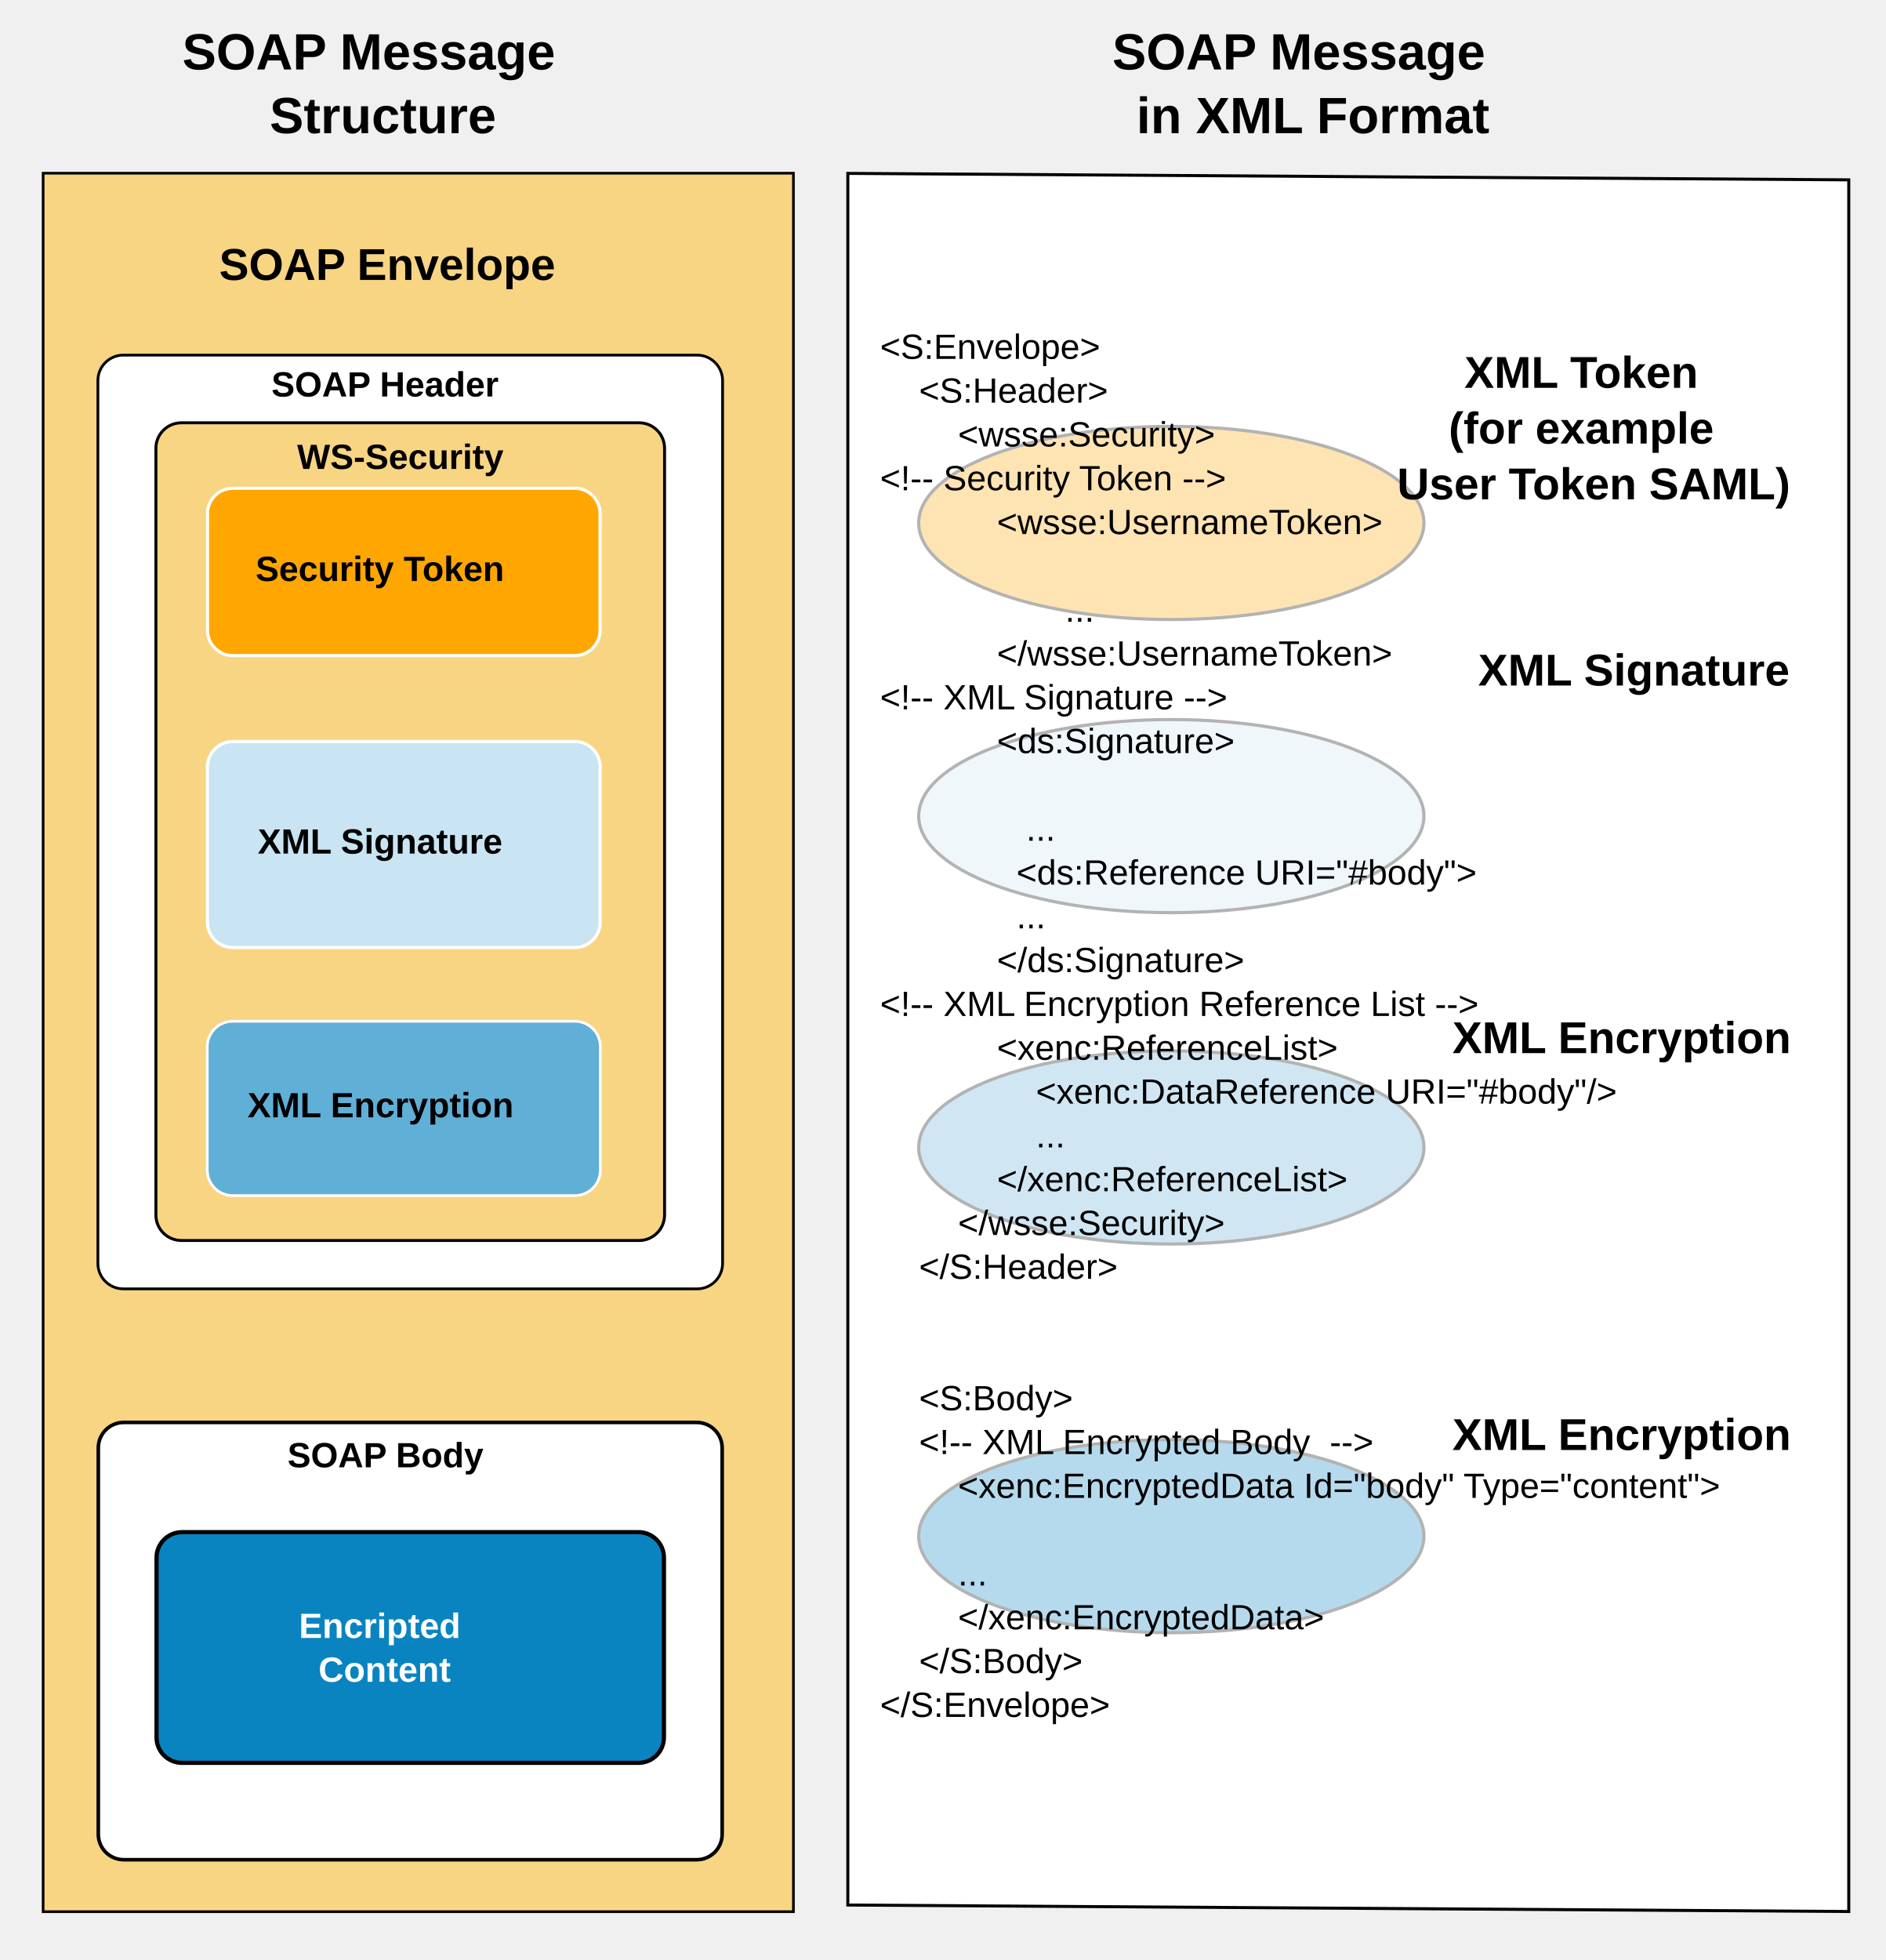
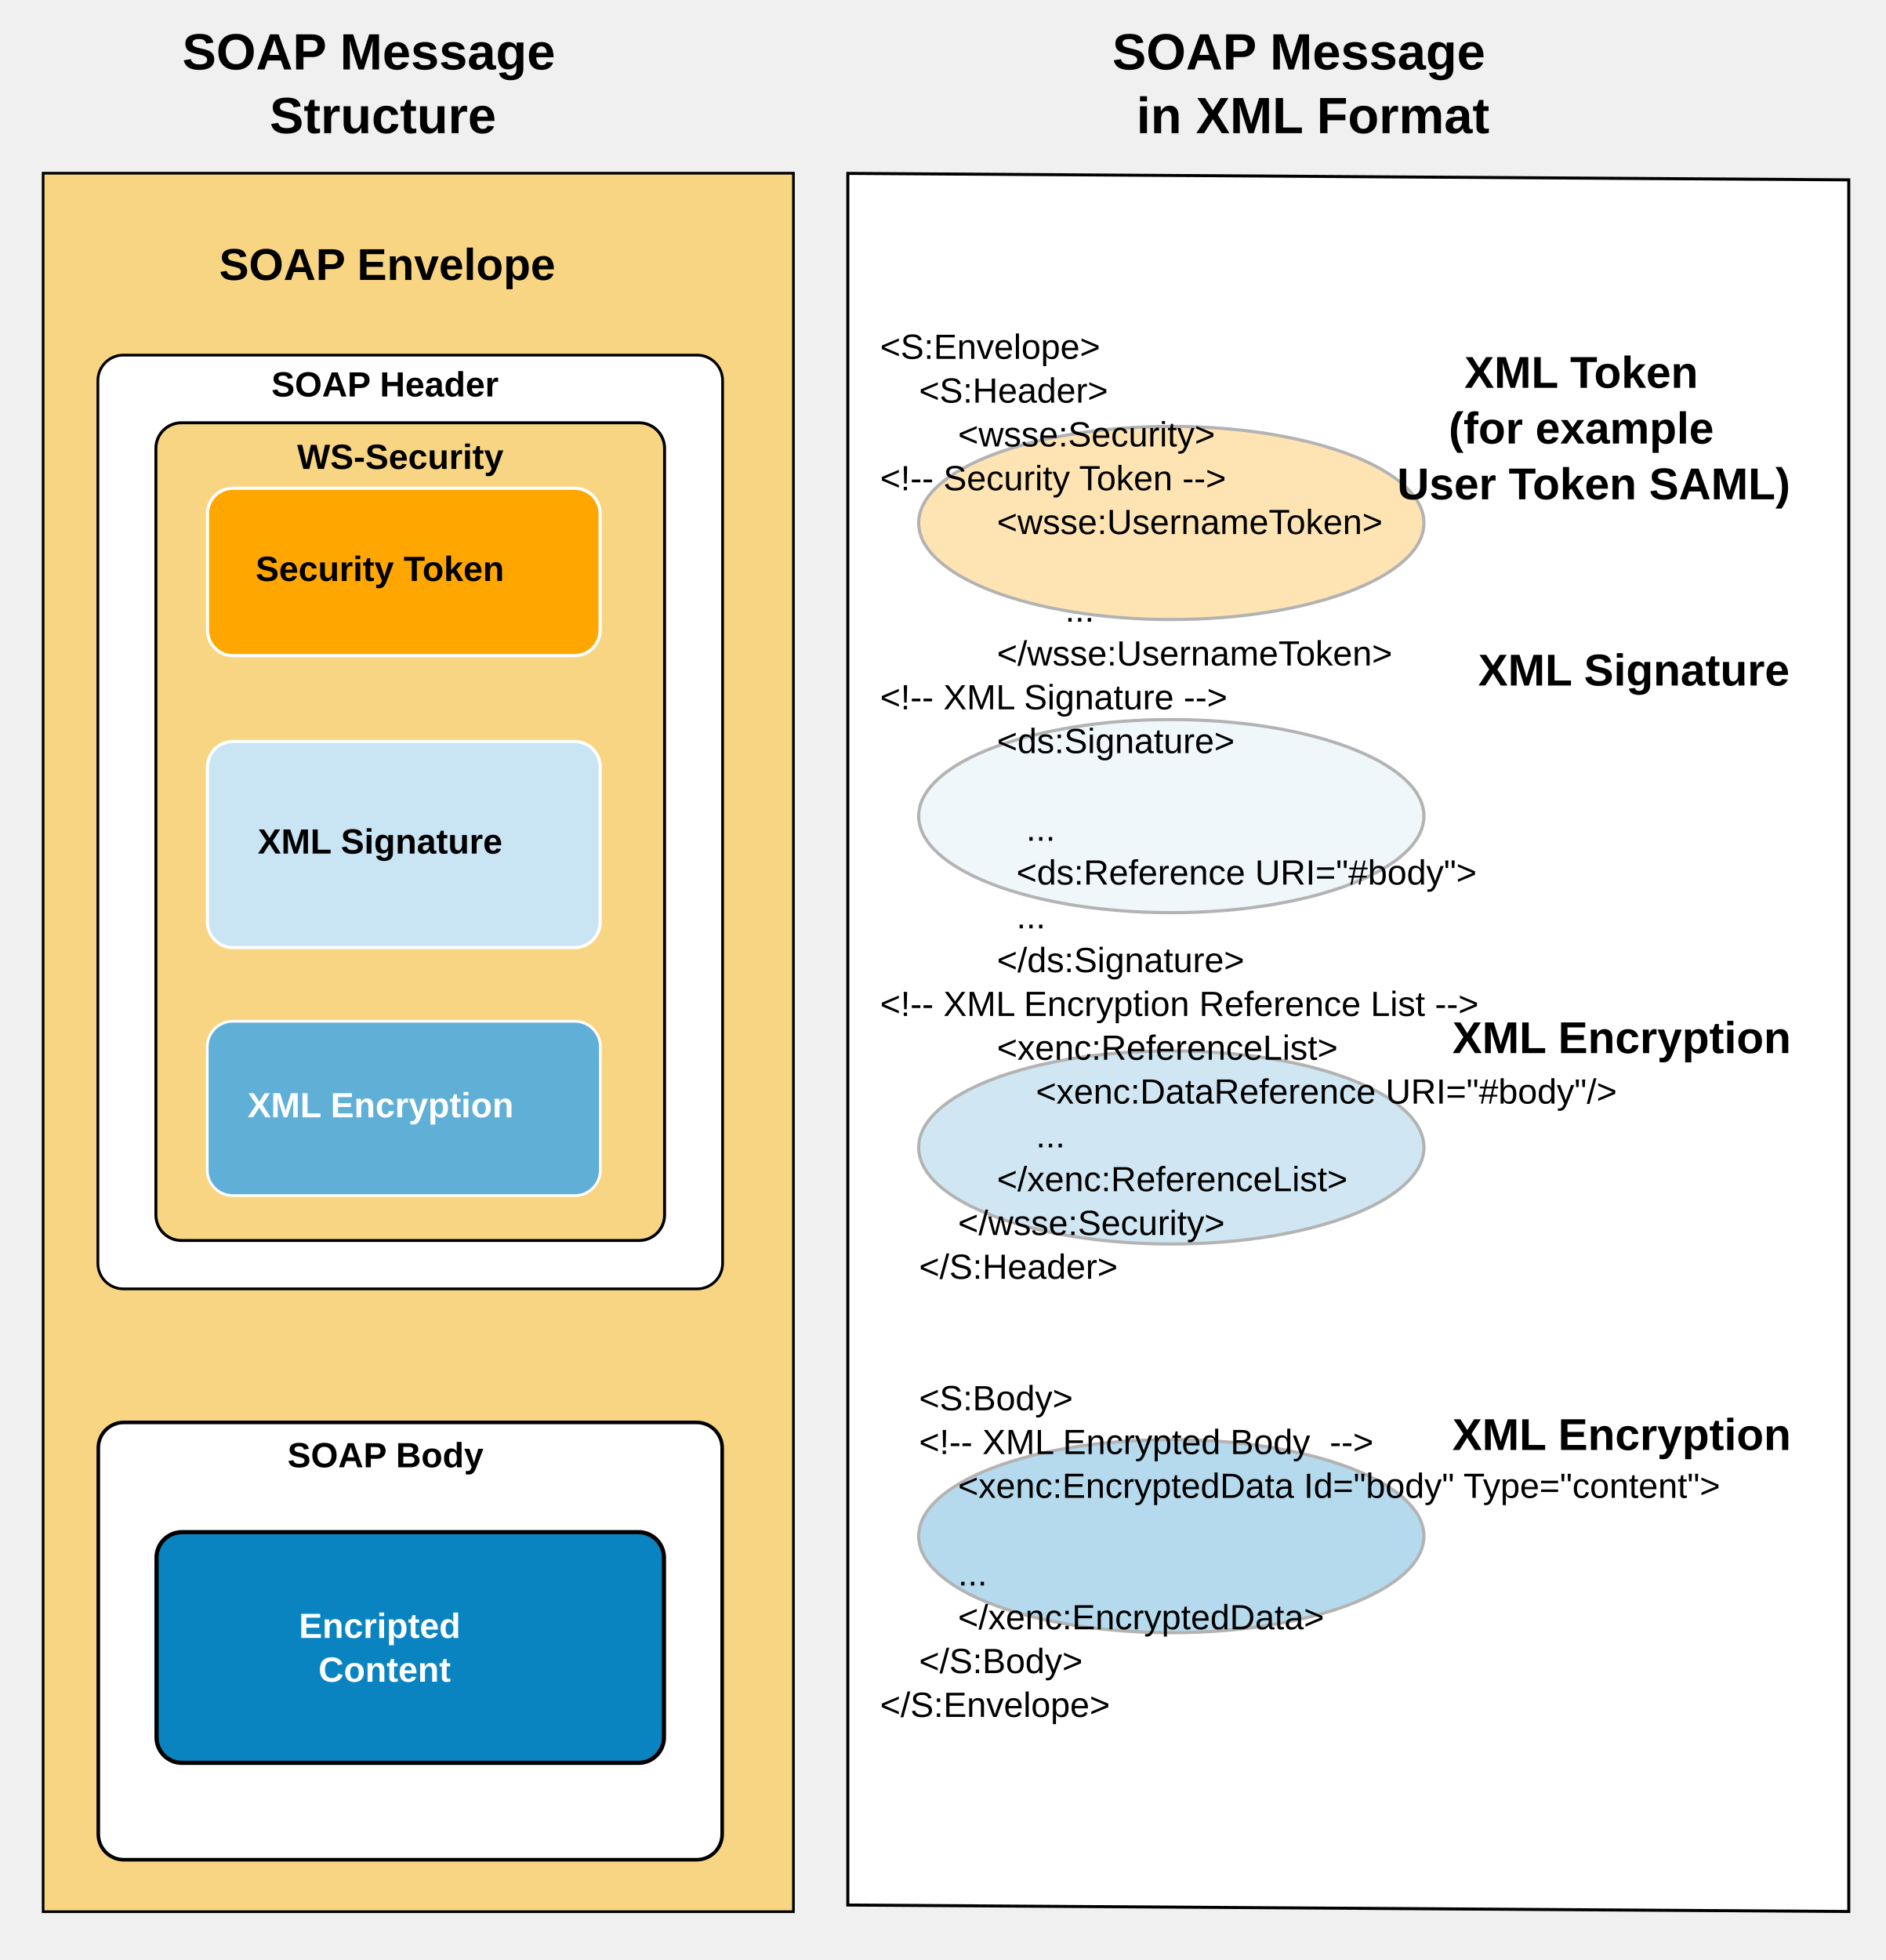
<svg xmlns="http://www.w3.org/2000/svg" width="591.939" height="615.173" id="svg27747" version="1.1">
  <defs id="defs27749">
    </defs>
  <g id="layer1" transform="translate(460.1194,-299.2986)">
    <rect style="color:#000000;fill:#ffffff;fill-opacity:1;fill-rule:nonzero;stroke:#000000;stroke-width:0.95;stroke-linecap:butt;stroke-linejoin:miter;stroke-miterlimit:4;stroke-opacity:1;stroke-dasharray:none;stroke-dashoffset:0;marker:none;visibility:visible;display:inline;overflow:visible;enable-background:accumulate" id="rect28602" width="314.214" height="543.502" x="-193.978" y="354.971" rx="0" ry="0" transform="matrix(0.9999791,0.00645993,0,1,0,0)" />
    <path style="opacity:0.3;color:#000000;fill:#ffa601;fill-opacity:1;fill-rule:nonzero;stroke:#000000;stroke-width:1;stroke-linecap:butt;stroke-linejoin:miter;stroke-miterlimit:4;stroke-opacity:1;stroke-dasharray:none;stroke-dashoffset:0;marker:none;visibility:visible;display:inline;overflow:visible;enable-background:accumulate" id="path28638" d="m -57.579,272.524 c 0,16.737 -35.502,30.305 -79.297,30.305 -43.795,0 -79.297,-13.568 -79.297,-30.305 0,-16.737 35.502,-30.305 79.297,-30.305 43.795,0 79.297,13.568 79.297,30.305 z" transform="translate(44.44671,190.9188)" />
    <rect style="color:#000000;fill:#f8d583;fill-opacity:1;fill-rule:nonzero;stroke:#000000;stroke-width:0.834;stroke-linecap:butt;stroke-linejoin:miter;stroke-miterlimit:4;stroke-opacity:1;stroke-dasharray:none;stroke-dashoffset:0;marker:none;visibility:visible;display:inline;overflow:visible;enable-background:accumulate" id="rect28090" width="235.532" height="545.648" x="-446.581" y="353.66" rx="0" ry="0" />
    <rect style="color:#000000;fill:#ffffff;fill-opacity:1;fill-rule:nonzero;stroke:#000000;stroke-width:0.868;stroke-linecap:butt;stroke-linejoin:miter;stroke-miterlimit:4;stroke-opacity:1;stroke-dasharray:none;stroke-dashoffset:0;marker:none;visibility:visible;display:inline;overflow:visible;enable-background:accumulate" id="rect28088" width="196.101" height="293.076" x="-429.391" y="410.753" rx="8" ry="8" />
    <text xml:space="preserve" style="font-size:14px;font-style:normal;font-variant:normal;font-weight:bold;font-stretch:normal;text-align:center;text-anchor:middle;fill:#000000;fill-opacity:1;stroke:none;font-family:Arial;-inkscape-font-specification:Arial Bold" x="49.876" y="421.017" id="text27757">
      <tspan id="tspan27759" x="49.876" y="421.017">XML Token</tspan>
      <tspan x="49.876" y="438.517" id="tspan27785">(for example</tspan>
      <tspan x="49.876" y="456.017" id="tspan27787">User Token SAML)</tspan>
    </text>
    <text xml:space="preserve" style="font-size:11px;font-style:normal;font-variant:normal;font-weight:normal;font-stretch:normal;text-align:center;text-anchor:middle;fill:#000000;fill-opacity:1;stroke:none;font-family:Arial;-inkscape-font-specification:Arial" x="450.528" y="473.04" id="text27761">
      <tspan id="tspan27763" x="450.528" y="473.04">XML Encryption</tspan>
    </text>
    <text xml:space="preserve" style="font-size:16px;font-style:normal;font-variant:normal;font-weight:bold;font-stretch:normal;text-align:center;text-anchor:middle;fill:#000000;fill-opacity:1;stroke:none;font-family:Arial;-inkscape-font-specification:Bitstream Vera Sans Bold" x="-328.803" y="321.093" id="text27765">
      <tspan id="tspan27767" x="-328.803" y="321.093">SOAP Message</tspan>
      <tspan x="-328.803" y="341.093" id="tspan27769">Structure</tspan>
    </text>
    <text xml:space="preserve" style="font-size:16px;font-style:normal;font-variant:normal;font-weight:bold;font-stretch:normal;text-align:center;text-anchor:middle;fill:#000000;fill-opacity:1;stroke:none;font-family:Arial;-inkscape-font-specification:Bitstream Vera Sans Bold" x="-36.859" y="321.093" id="text27771">
      <tspan id="tspan27773" x="-36.859" y="321.093">SOAP Message</tspan>
      <tspan x="-36.859" y="341.093" id="tspan27775">in XML Format</tspan>
    </text>
    <text xml:space="preserve" style="font-size:14px;font-style:normal;font-variant:normal;font-weight:bold;font-stretch:normal;text-align:center;text-anchor:middle;fill:#000000;fill-opacity:1;stroke:none;font-family:Arial;-inkscape-font-specification:Arial Bold" x="58.674" y="754.388" id="text27777">
      <tspan id="tspan27779" x="58.674" y="754.388">XML Encryption</tspan>
    </text>
    <text xml:space="preserve" style="font-size:14px;font-style:normal;font-variant:normal;font-weight:bold;font-stretch:normal;text-align:center;text-anchor:middle;fill:#000000;fill-opacity:1;stroke:none;font-family:Arial;-inkscape-font-specification:Arial Bold" x="62.502" y="514.456" id="text27781">
      <tspan id="tspan27783" x="62.502" y="514.456">XML Signature</tspan>
    </text>
    <text id="text27789" y="629.834" x="58.674" style="font-size:14px;font-style:normal;font-variant:normal;font-weight:bold;font-stretch:normal;text-align:center;text-anchor:middle;fill:#000000;fill-opacity:1;stroke:none;font-family:Arial;-inkscape-font-specification:Arial Bold" xml:space="preserve">
      <tspan y="629.834" x="58.674" id="tspan27791">XML Encryption</tspan>
    </text>
    <path transform="translate(44.44671,282.9188)" d="m -57.579,272.524 c 0,16.737 -35.502,30.305 -79.297,30.305 -43.795,0 -79.297,-13.568 -79.297,-30.305 0,-16.737 35.502,-30.305 79.297,-30.305 43.795,0 79.297,13.568 79.297,30.305 z" id="path28640" style="opacity:0.3;color:#000000;fill:#c9e4f2;fill-opacity:1;fill-rule:nonzero;stroke:#000000;stroke-width:1;stroke-linecap:butt;stroke-linejoin:miter;stroke-miterlimit:4;stroke-opacity:1;stroke-dasharray:none;stroke-dashoffset:0;marker:none;visibility:visible;display:inline;overflow:visible;enable-background:accumulate" />
    <path style="opacity:0.3;color:#000000;fill:#60afd7;fill-opacity:1;fill-rule:nonzero;stroke:#000000;stroke-width:1;stroke-linecap:butt;stroke-linejoin:miter;stroke-miterlimit:4;stroke-opacity:1;stroke-dasharray:none;stroke-dashoffset:0;marker:none;visibility:visible;display:inline;overflow:visible;enable-background:accumulate" id="path28642" d="m -57.579,272.524 c 0,16.737 -35.502,30.305 -79.297,30.305 -43.795,0 -79.297,-13.568 -79.297,-30.305 0,-16.737 35.502,-30.305 79.297,-30.305 43.795,0 79.297,13.568 79.297,30.305 z" transform="translate(44.44671,386.9188)" />
    <path transform="translate(44.44671,508.9188)" d="m -57.579,272.524 c 0,16.737 -35.502,30.305 -79.297,30.305 -43.795,0 -79.297,-13.568 -79.297,-30.305 0,-16.737 35.502,-30.305 79.297,-30.305 43.795,0 79.297,13.568 79.297,30.305 z" id="path28644" style="opacity:0.3;color:#000000;fill:#0a84c1;fill-opacity:1;fill-rule:nonzero;stroke:#000000;stroke-width:1;stroke-linecap:butt;stroke-linejoin:miter;stroke-miterlimit:4;stroke-opacity:1;stroke-dasharray:none;stroke-dashoffset:0;marker:none;visibility:visible;display:inline;overflow:visible;enable-background:accumulate" />
    <text xml:space="preserve" style="font-size:11px;font-style:normal;font-variant:normal;font-weight:normal;font-stretch:normal;text-align:start;text-anchor:start;fill:#000000;fill-opacity:1;stroke:none;font-family:Arial;-inkscape-font-specification:Arial" x="-183.848" y="411.925" id="text27793">
      <tspan x="-183.848" y="411.925" id="tspan27797">&lt;S:Envelope&gt;</tspan>
      <tspan x="-183.848" y="425.675" id="tspan27801">    &lt;S:Header&gt;</tspan>
      <tspan x="-183.848" y="439.425" id="tspan27803">        &lt;wsse:Security&gt;</tspan>
      <tspan x="-183.848" y="453.175" id="tspan27805">&lt;!-- Security Token --&gt;</tspan>
      <tspan x="-183.848" y="466.925" id="tspan27807">            &lt;wsse:UsernameToken&gt;</tspan>
      <tspan x="-183.848" y="480.675" id="tspan27809" />
      <tspan x="-183.848" y="494.425" id="tspan27811">                   ...</tspan>
      <tspan x="-183.848" y="508.175" id="tspan27813">            &lt;/wsse:UsernameToken&gt;</tspan>
      <tspan x="-183.848" y="521.925" id="tspan27815">&lt;!-- XML Signature --&gt;</tspan>
      <tspan x="-183.848" y="535.675" id="tspan27819">            &lt;ds:Signature&gt;</tspan>
      <tspan x="-183.848" y="549.425" id="tspan27821" />
      <tspan x="-183.848" y="563.175" id="tspan27823">               ...</tspan>
      <tspan x="-183.848" y="576.925" id="tspan27825">              &lt;ds:Reference URI="#body"&gt;</tspan>
      <tspan x="-183.848" y="590.675" id="tspan27827">              ...</tspan>
      <tspan x="-183.848" y="604.425" id="tspan27829">            &lt;/ds:Signature&gt;</tspan>
      <tspan x="-183.848" y="618.175" id="tspan27835">&lt;!-- XML Encryption Reference List --&gt;</tspan>
      <tspan x="-183.848" y="631.925" id="tspan27837">            &lt;xenc:ReferenceList&gt;</tspan>
      <tspan x="-183.848" y="645.675" id="tspan27841">                &lt;xenc:DataReference URI="#body"/&gt;</tspan>
      <tspan x="-183.848" y="659.425" id="tspan27845">                ...</tspan>
      <tspan x="-183.848" y="673.175" id="tspan27847">            &lt;/xenc:ReferenceList&gt;</tspan>
      <tspan x="-183.848" y="686.925" id="tspan28014">        &lt;/wsse:Security&gt;</tspan>
      <tspan x="-183.848" y="700.675" id="tspan28016">    &lt;/S:Header&gt;</tspan>
      <tspan x="-183.848" y="714.425" id="tspan28018" />
      <tspan x="-183.848" y="728.175" id="tspan28020" />
      <tspan x="-183.848" y="741.925" id="tspan28022">    &lt;S:Body&gt;</tspan>
      <tspan x="-183.848" y="755.675" id="tspan28024">    &lt;!-- XML Encrypted Body  --&gt;</tspan>
      <tspan x="-183.848" y="769.425" id="tspan28028">        &lt;xenc:EncryptedData Id="body" Type="content"&gt;</tspan>
      <tspan x="-183.848" y="783.175" id="tspan28032" />
      <tspan x="-183.848" y="796.925" id="tspan28034">        ...</tspan>
      <tspan x="-183.848" y="810.675" id="tspan28036">        &lt;/xenc:EncryptedData&gt;</tspan>
      <tspan x="-183.848" y="824.425" id="tspan28038">    &lt;/S:Body&gt;</tspan>
      <tspan x="-183.848" y="838.175" id="tspan28040">&lt;/S:Envelope&gt;</tspan>
      <tspan x="-183.848" y="851.925" id="tspan27817" />
    </text>
    <text xml:space="preserve" style="font-size:11px;font-style:normal;font-variant:normal;font-weight:normal;font-stretch:normal;text-align:center;text-anchor:middle;fill:#000000;fill-opacity:1;stroke:none;font-family:Arial;-inkscape-font-specification:Arial" x="-157.584" y="588.702" id="text27831">
      <tspan id="tspan27833" x="-156.058" y="588.702">   </tspan>
    </text>
    <text xml:space="preserve" style="font-size:14px;font-style:normal;font-variant:normal;font-weight:bold;font-stretch:normal;text-align:center;text-anchor:middle;fill:#000000;fill-opacity:1;stroke:none;font-family:Arial;-inkscape-font-specification:Bitstream Vera Sans Bold" x="-328.831" y="387.159" id="text28042">
      <tspan id="tspan28044" x="-328.831" y="387.159">SOAP Envelope</tspan>
    </text>
    <text xml:space="preserve" style="font-size:11px;font-style:normal;font-variant:normal;font-weight:bold;font-stretch:normal;text-align:center;text-anchor:middle;fill:#000000;fill-opacity:1;stroke:none;font-family:Arial;-inkscape-font-specification:Arial Bold" x="-331.611" y="423.748" id="text28046">
      <tspan id="tspan28048" x="-331.611" y="423.748">SOAP Header</tspan>
    </text>
    <rect style="color:#000000;fill:#f8d583;fill-opacity:1;fill-rule:nonzero;stroke:#000000;stroke-width:0.93;stroke-linecap:butt;stroke-linejoin:miter;stroke-miterlimit:4;stroke-opacity:1;stroke-dasharray:none;stroke-dashoffset:0;marker:none;visibility:visible;display:inline;overflow:visible;enable-background:accumulate" id="rect28082" width="159.675" height="256.649" x="-411.178" y="431.997" rx="8" ry="8" />
    <text xml:space="preserve" style="font-size:11px;font-style:normal;font-variant:normal;font-weight:bold;font-stretch:normal;text-align:center;text-anchor:middle;fill:#000000;fill-opacity:1;stroke:none;font-family:Arial;-inkscape-font-specification:Arial Bold" x="-326.813" y="446.479" id="text28050">
      <tspan id="tspan28052" x="-326.813" y="446.479">WS-Security</tspan>
    </text>
    <rect style="color:#000000;fill:#ffa601;fill-opacity:1;fill-rule:nonzero;stroke:#ffffff;stroke-width:1;stroke-linecap:butt;stroke-linejoin:miter;stroke-miterlimit:4;stroke-opacity:1;stroke-dasharray:none;stroke-dashoffset:0;marker:none;visibility:visible;display:inline;overflow:visible;enable-background:accumulate" id="rect28080" width="123.251" height="52.54" x="-394.986" y="452.534" rx="8" ry="8" />
    <text xml:space="preserve" style="font-size:11px;font-style:normal;font-variant:normal;font-weight:bold;font-stretch:normal;text-align:center;text-anchor:middle;fill:#000000;fill-opacity:1;stroke:none;font-family:Arial;-inkscape-font-specification:Arial Bold" x="-333.226" y="481.65" id="text28054">
      <tspan id="tspan28056" x="-333.226" y="481.65">Security Token</tspan>
    </text>
    <rect style="color:#000000;fill:#c9e4f2;fill-opacity:1;fill-rule:nonzero;stroke:#ffffff;stroke-width:1;stroke-linecap:butt;stroke-linejoin:miter;stroke-miterlimit:4;stroke-opacity:1;stroke-dasharray:none;stroke-dashoffset:0;marker:none;visibility:visible;display:inline;overflow:visible;enable-background:accumulate" id="rect28078" width="123.276" height="64.687" x="-394.999" y="532.018" rx="8" ry="8" />
    <text xml:space="preserve" style="font-size:11px;font-style:normal;font-variant:normal;font-weight:bold;font-stretch:normal;text-align:center;text-anchor:middle;fill:#000000;fill-opacity:1;stroke:none;font-family:Arial;-inkscape-font-specification:Arial Bold" x="-333.154" y="567.209" id="text28058">
      <tspan id="tspan28060" x="-333.154" y="567.209">XML Signature</tspan>
    </text>
    <rect style="font-weight:bold;color:#000000;fill:#60afd7;fill-opacity:1;fill-rule:nonzero;stroke:#ffffff;stroke-width:0.845;stroke-linecap:butt;stroke-linejoin:miter;stroke-miterlimit:4;stroke-opacity:1;stroke-dasharray:none;stroke-dashoffset:0;marker:none;visibility:visible;display:inline;overflow:visible;enable-background:accumulate;-inkscape-font-specification:Arial Bold" id="rect28076" width="123.394" height="54.704" x="-395.058" y="619.843" rx="8" ry="8" />
-     <text xml:space="preserve" style="font-size:11px;font-style:normal;font-variant:normal;font-weight:bold;font-stretch:normal;text-align:center;text-anchor:middle;fill:#000000;fill-opacity:1;stroke:none;font-family:Arial;-inkscape-font-specification:Bitstream Vera Sans Bold" x="-333.003" y="649.974" id="text28062">
+     <text xml:space="preserve" style="font-size:11px;font-style:normal;font-variant:normal;font-weight:bold;font-stretch:normal;text-align:center;text-anchor:middle;fill:#ffffff;fill-opacity:1;stroke:none;font-family:Arial;-inkscape-font-specification:Bitstream Vera Sans Bold" x="-333.003" y="649.974" id="text28062">
      <tspan id="tspan28064" x="-333.003" y="649.974">XML Encryption</tspan>
    </text>
    <rect style="color:#000000;fill:#ffffff;fill-opacity:1;fill-rule:nonzero;stroke:#000000;stroke-width:1.129;stroke-linecap:butt;stroke-linejoin:miter;stroke-miterlimit:4;stroke-opacity:1;stroke-dasharray:none;stroke-dashoffset:0;marker:none;visibility:visible;display:inline;overflow:visible;enable-background:accumulate" id="rect28086" width="195.841" height="137.252" x="-429.261" y="745.746" rx="8" ry="8" />
    <text xml:space="preserve" style="font-size:11px;font-style:normal;font-variant:normal;font-weight:bold;font-stretch:normal;text-align:center;text-anchor:middle;fill:#000000;fill-opacity:1;stroke:none;font-family:Arial;-inkscape-font-specification:Arial Bold" x="-331.469" y="759.824" id="text28066">
      <tspan id="tspan28068" x="-331.469" y="759.824">SOAP Body</tspan>
    </text>
    <rect style="color:#000000;fill:#0a84c1;fill-opacity:1;fill-rule:nonzero;stroke:#000000;stroke-width:1.321;stroke-linecap:butt;stroke-linejoin:miter;stroke-miterlimit:4;stroke-opacity:1;stroke-dasharray:none;stroke-dashoffset:0;marker:none;visibility:visible;display:inline;overflow:visible;enable-background:accumulate" id="rect28084" width="159.283" height="72.41" x="-410.982" y="780.187" rx="8" ry="8" />
    <text xml:space="preserve" style="font-size:11px;font-style:normal;font-variant:normal;font-weight:bold;font-stretch:normal;text-align:center;text-anchor:middle;fill:#ffffff;fill-opacity:1;stroke:none;font-family:Arial;-inkscape-font-specification:Arial Bold" x="-331.74" y="813.387" id="text28070">
      <tspan id="tspan28072" x="-330.215" y="813.387">Encripted</tspan>
      <tspan x="-331.74" y="827.137" id="tspan28074">Content</tspan>
    </text>
  </g>
</svg>
